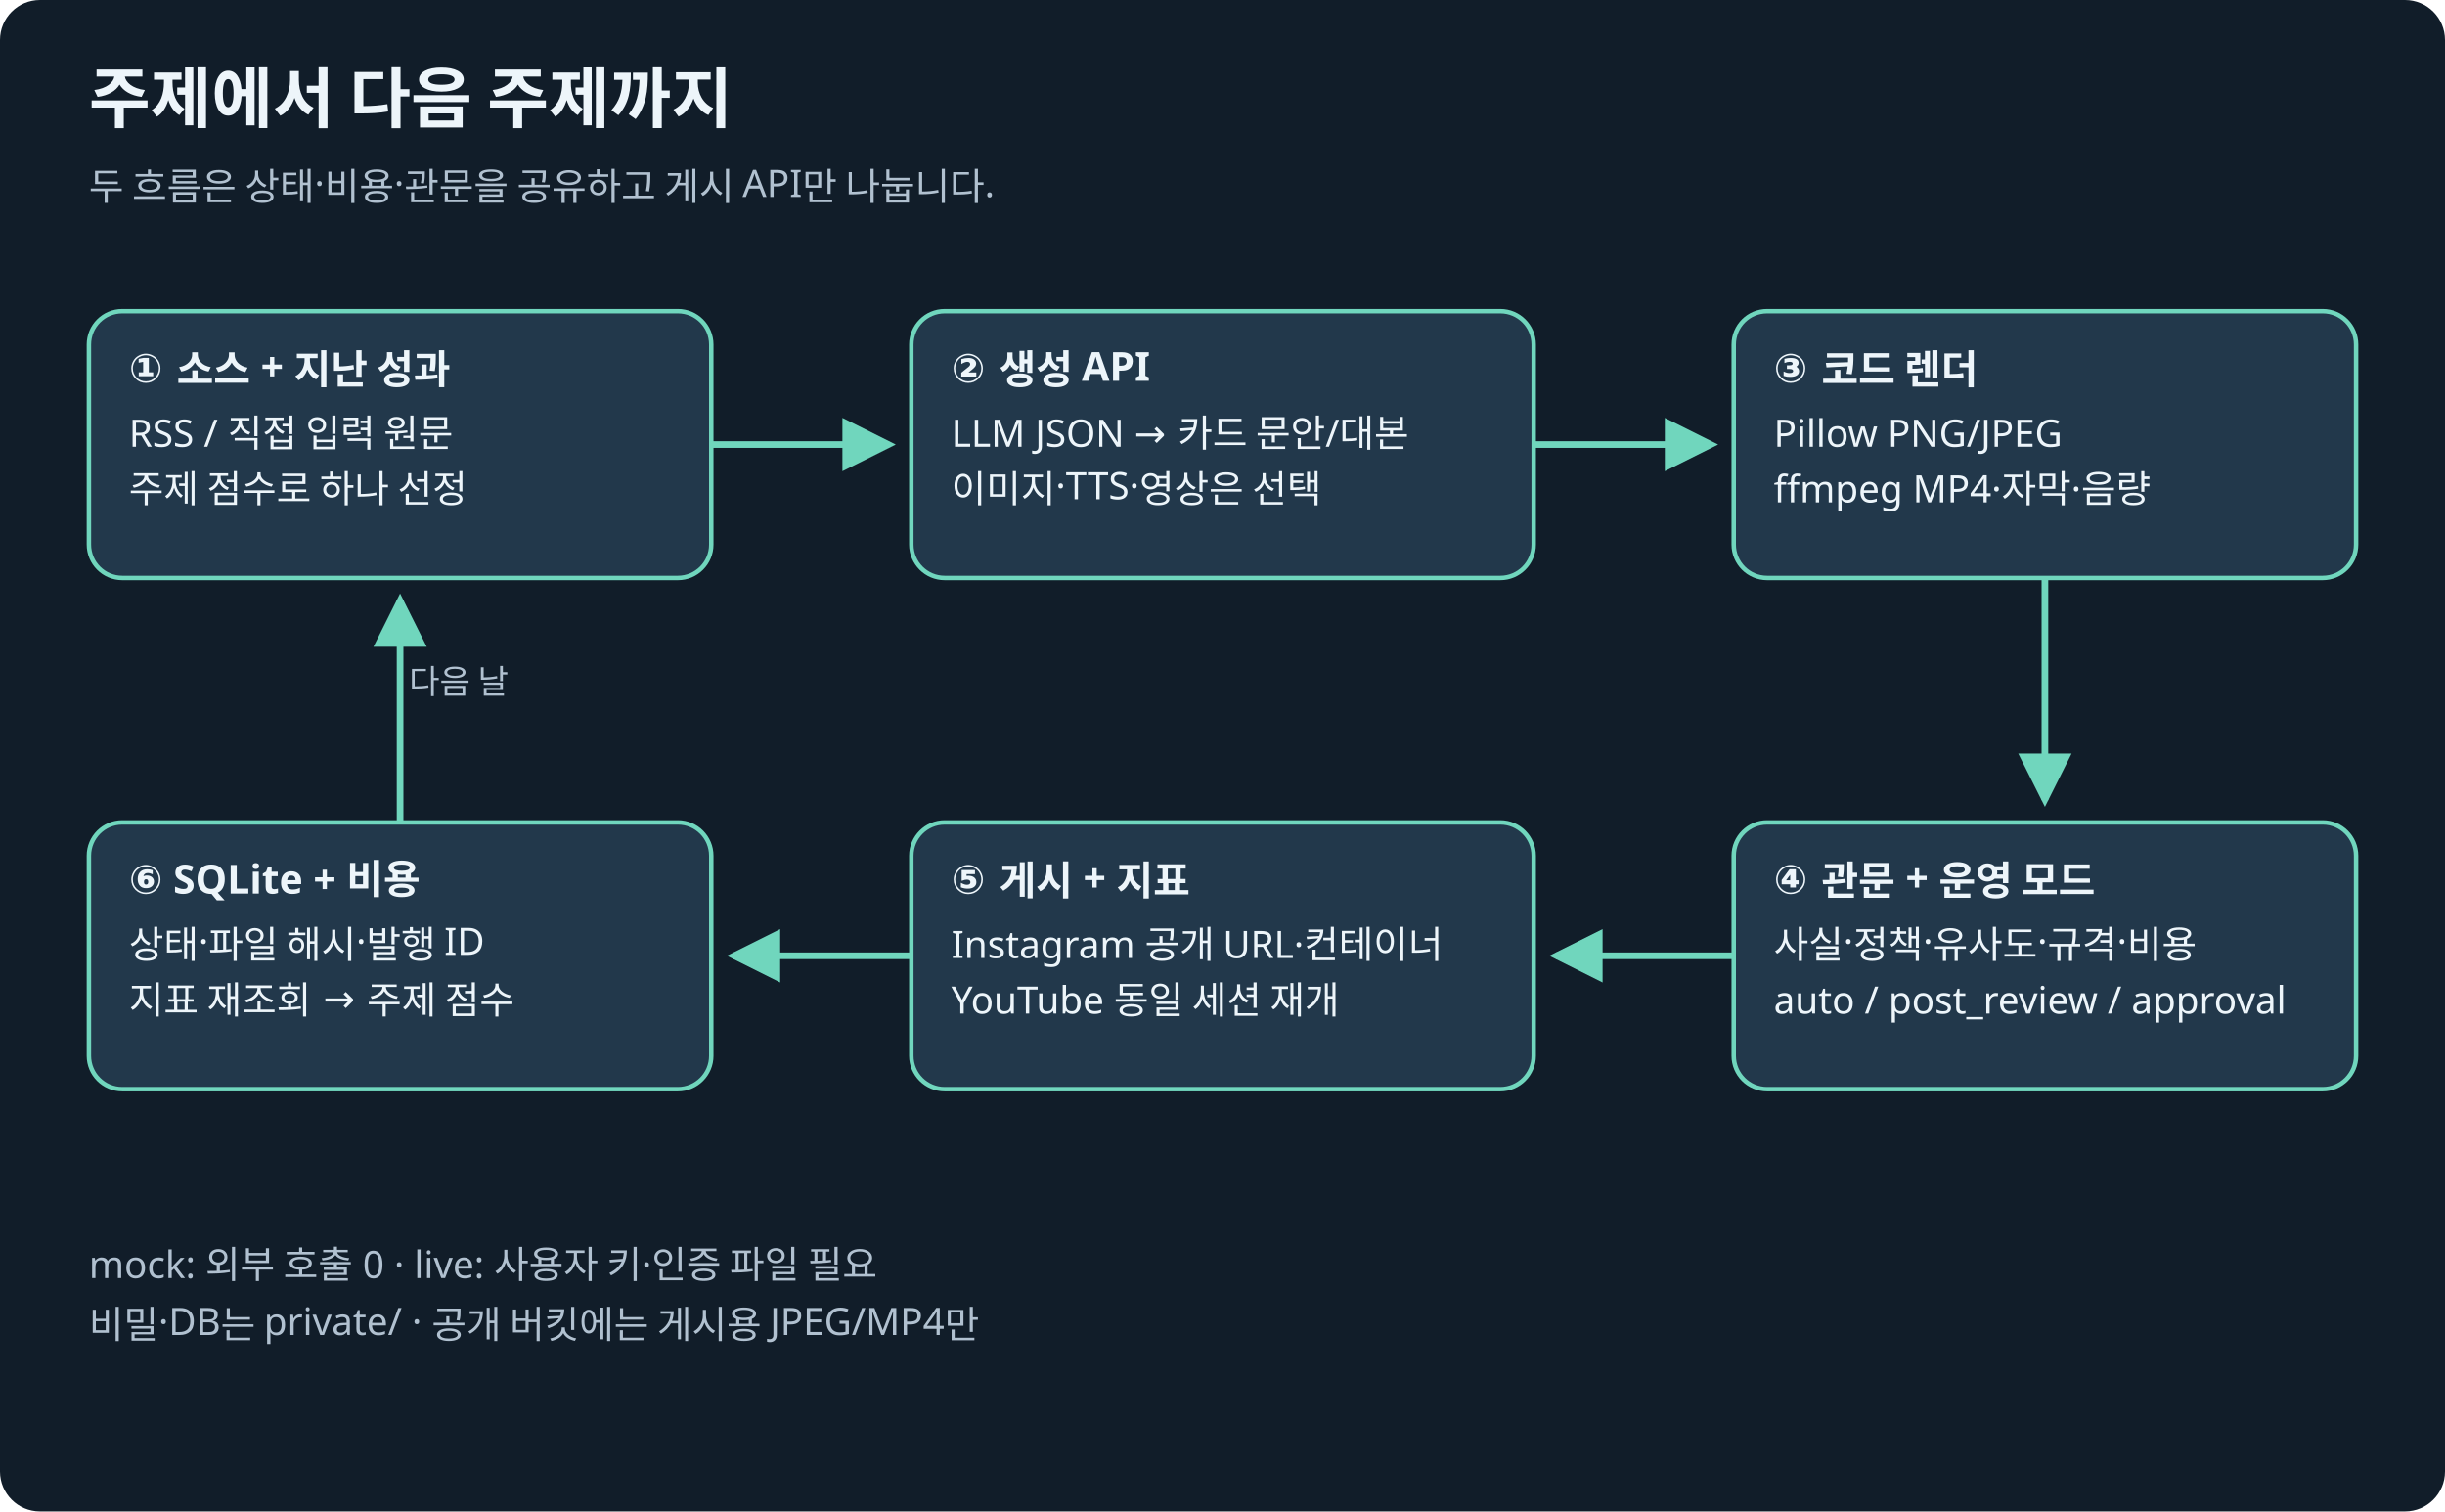
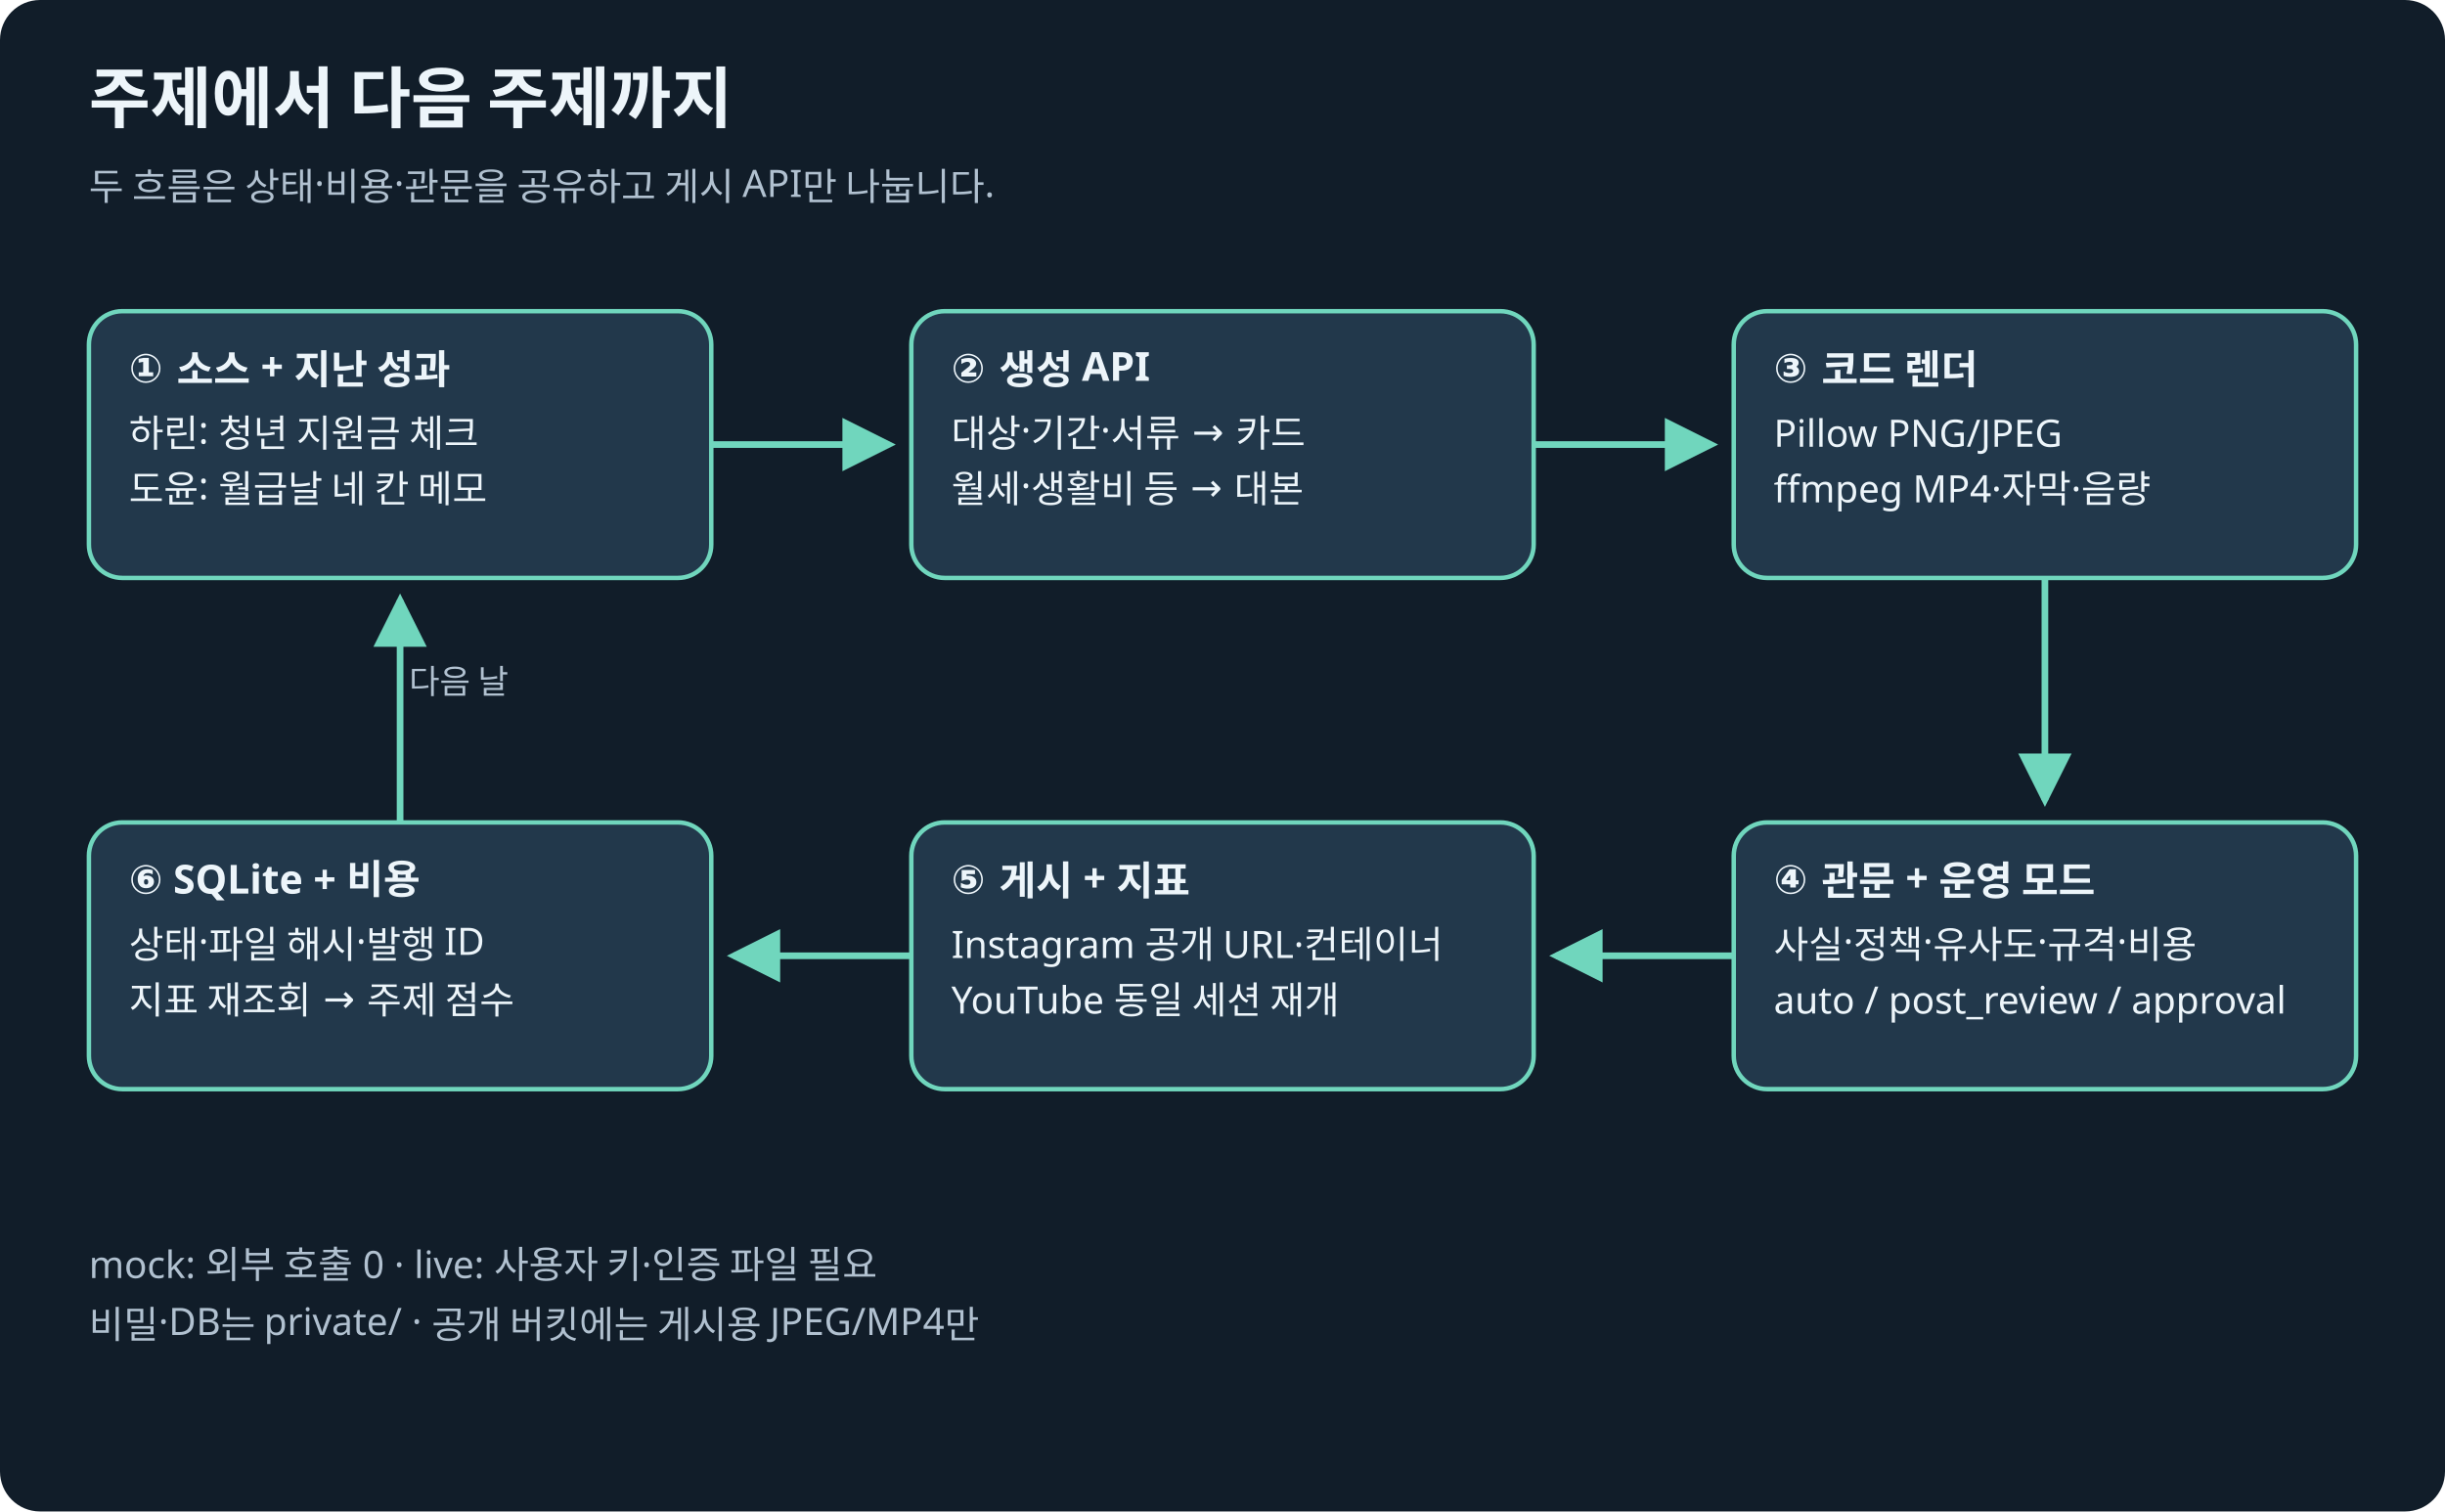
<svg xmlns="http://www.w3.org/2000/svg" xmlns:xlink="http://www.w3.org/1999/xlink" viewBox="0 0 1100 680" role="img" aria-labelledby="title desc">
  <defs>
    <marker id="arrow" markerWidth="8" markerHeight="8" refX="7" refY="4" orient="auto">
      <path d="M0 0L8 4L0 8" fill="#70d6bd" />
    </marker>
  </defs>
  <rect width="1100" height="680" rx="18" fill="#111d29" />
  <g font-family="system-ui,sans-serif" fill="#edf5fa">
    <text x="40" y="55" font-size="30" font-weight="700">주제에서 다음 주제까지</text>
    <text x="40" y="90" font-size="17" fill="#b1c1d0">두 흐름은 상태·비용·관문을 공유하고 게시 API만 나눕니다.</text>
    <path d="M320 200 L400 200" fill="none" stroke="#70d6bd" stroke-width="3" marker-end="url(#arrow)" />
    <text x="364.0" y="192.0" font-size="15" fill="#b1c1d0" />
    <path d="M690 200 L770 200" fill="none" stroke="#70d6bd" stroke-width="3" marker-end="url(#arrow)" />
    <text x="734.0" y="192.0" font-size="15" fill="#b1c1d0" />
    <path d="M920 260 L920 360" fill="none" stroke="#70d6bd" stroke-width="3" marker-end="url(#arrow)" />
    <text x="924.0" y="302.0" font-size="15" fill="#b1c1d0" />
    <path d="M780 430 L700 430" fill="none" stroke="#70d6bd" stroke-width="3" marker-end="url(#arrow)" />
    <text x="744.0" y="422.0" font-size="15" fill="#b1c1d0" />
    <path d="M410 430 L330 430" fill="none" stroke="#70d6bd" stroke-width="3" marker-end="url(#arrow)" />
    <text x="374.0" y="422.0" font-size="15" fill="#b1c1d0" />
    <path d="M180 370 L180 270" fill="none" stroke="#70d6bd" stroke-width="3" marker-end="url(#arrow)" />
    <text x="184.0" y="312.0" font-size="15" fill="#b1c1d0">다음 날</text>
    <a xlink:href="../../README.md">
      <rect x="40" y="140" width="280" height="120" rx="15" fill="#22384b" stroke="#70d6bd" stroke-width="2" />
      <text x="58" y="172" font-size="18" font-weight="700">① 소스 + 지난 성과</text>
-       <text x="58" y="201" font-size="17">RSS / 직접 입력 원문</text>
-       <text x="58" y="226" font-size="17">주제 점수로 하나 선정</text>
+       <text x="58" y="201" font-size="17">하린: 청년 지원금 체크</text>
+       <text x="58" y="226" font-size="17">도윤: 월급날 네 칸 메모</text>
    </a>
    <a xlink:href="../../README.md">
      <rect x="410" y="140" width="280" height="120" rx="15" fill="#22384b" stroke="#70d6bd" stroke-width="2" />
      <text x="428" y="172" font-size="18" font-weight="700">② 생성 API</text>
-       <text x="428" y="201" font-size="17">LLM JSON → 카드 문안/대본</text>
-       <text x="428" y="226" font-size="17">이미지·TTS·영상은 선택</text>
+       <text x="428" y="201" font-size="17">대상·기간·서류 → 카드</text>
+       <text x="428" y="226" font-size="17">월세·생활비 등 → 대본</text>
    </a>
    <a xlink:href="../../README.md">
      <rect x="780" y="140" width="280" height="120" rx="15" fill="#22384b" stroke="#70d6bd" stroke-width="2" />
      <text x="798" y="172" font-size="18" font-weight="700">③ 코드 렌더</text>
      <text x="798" y="201" font-size="17">Pillow PNG/JPEG</text>
      <text x="798" y="226" font-size="17">ffmpeg MP4·자막·음량</text>
    </a>
    <a xlink:href="../../README.md">
      <rect x="780" y="370" width="280" height="120" rx="15" fill="#22384b" stroke="#70d6bd" stroke-width="2" />
      <text x="798" y="402" font-size="18" font-weight="700">④ 관문 + 운영 모드</text>
      <text x="798" y="431" font-size="17">사실·정책·유사도·규격·비용</text>
      <text x="798" y="456" font-size="17">auto / post_review / approval</text>
    </a>
    <a xlink:href="../../README.md">
      <rect x="410" y="370" width="280" height="120" rx="15" fill="#22384b" stroke="#70d6bd" stroke-width="2" />
      <text x="428" y="402" font-size="18" font-weight="700">⑤ 게시 + 지표</text>
      <text x="428" y="431" font-size="17">Instagram 공개 URL·컨테이너</text>
      <text x="428" y="456" font-size="17">YouTube 동일 세션 재개</text>
    </a>
    <a xlink:href="../../README.md">
      <rect x="40" y="370" width="280" height="120" rx="15" fill="#22384b" stroke="#70d6bd" stroke-width="2" />
      <text x="58" y="402" font-size="18" font-weight="700">⑥ SQLite + 비용</text>
      <text x="58" y="431" font-size="17">상태·파일 해시·발행 ID</text>
      <text x="58" y="456" font-size="17">지표 재조회 → 주제 점수</text>
    </a>
    <text x="40" y="575" font-size="17" fill="#b1c1d0">mock: 외부 호출 0 · live: 사용자 키·인증 파일 필요</text>
    <text x="40" y="602" font-size="17" fill="#b1c1d0">비밀·DB는 private/ · 공개 버킷에는 게시용 JPEG/MP4만</text>
  </g>
</svg>
